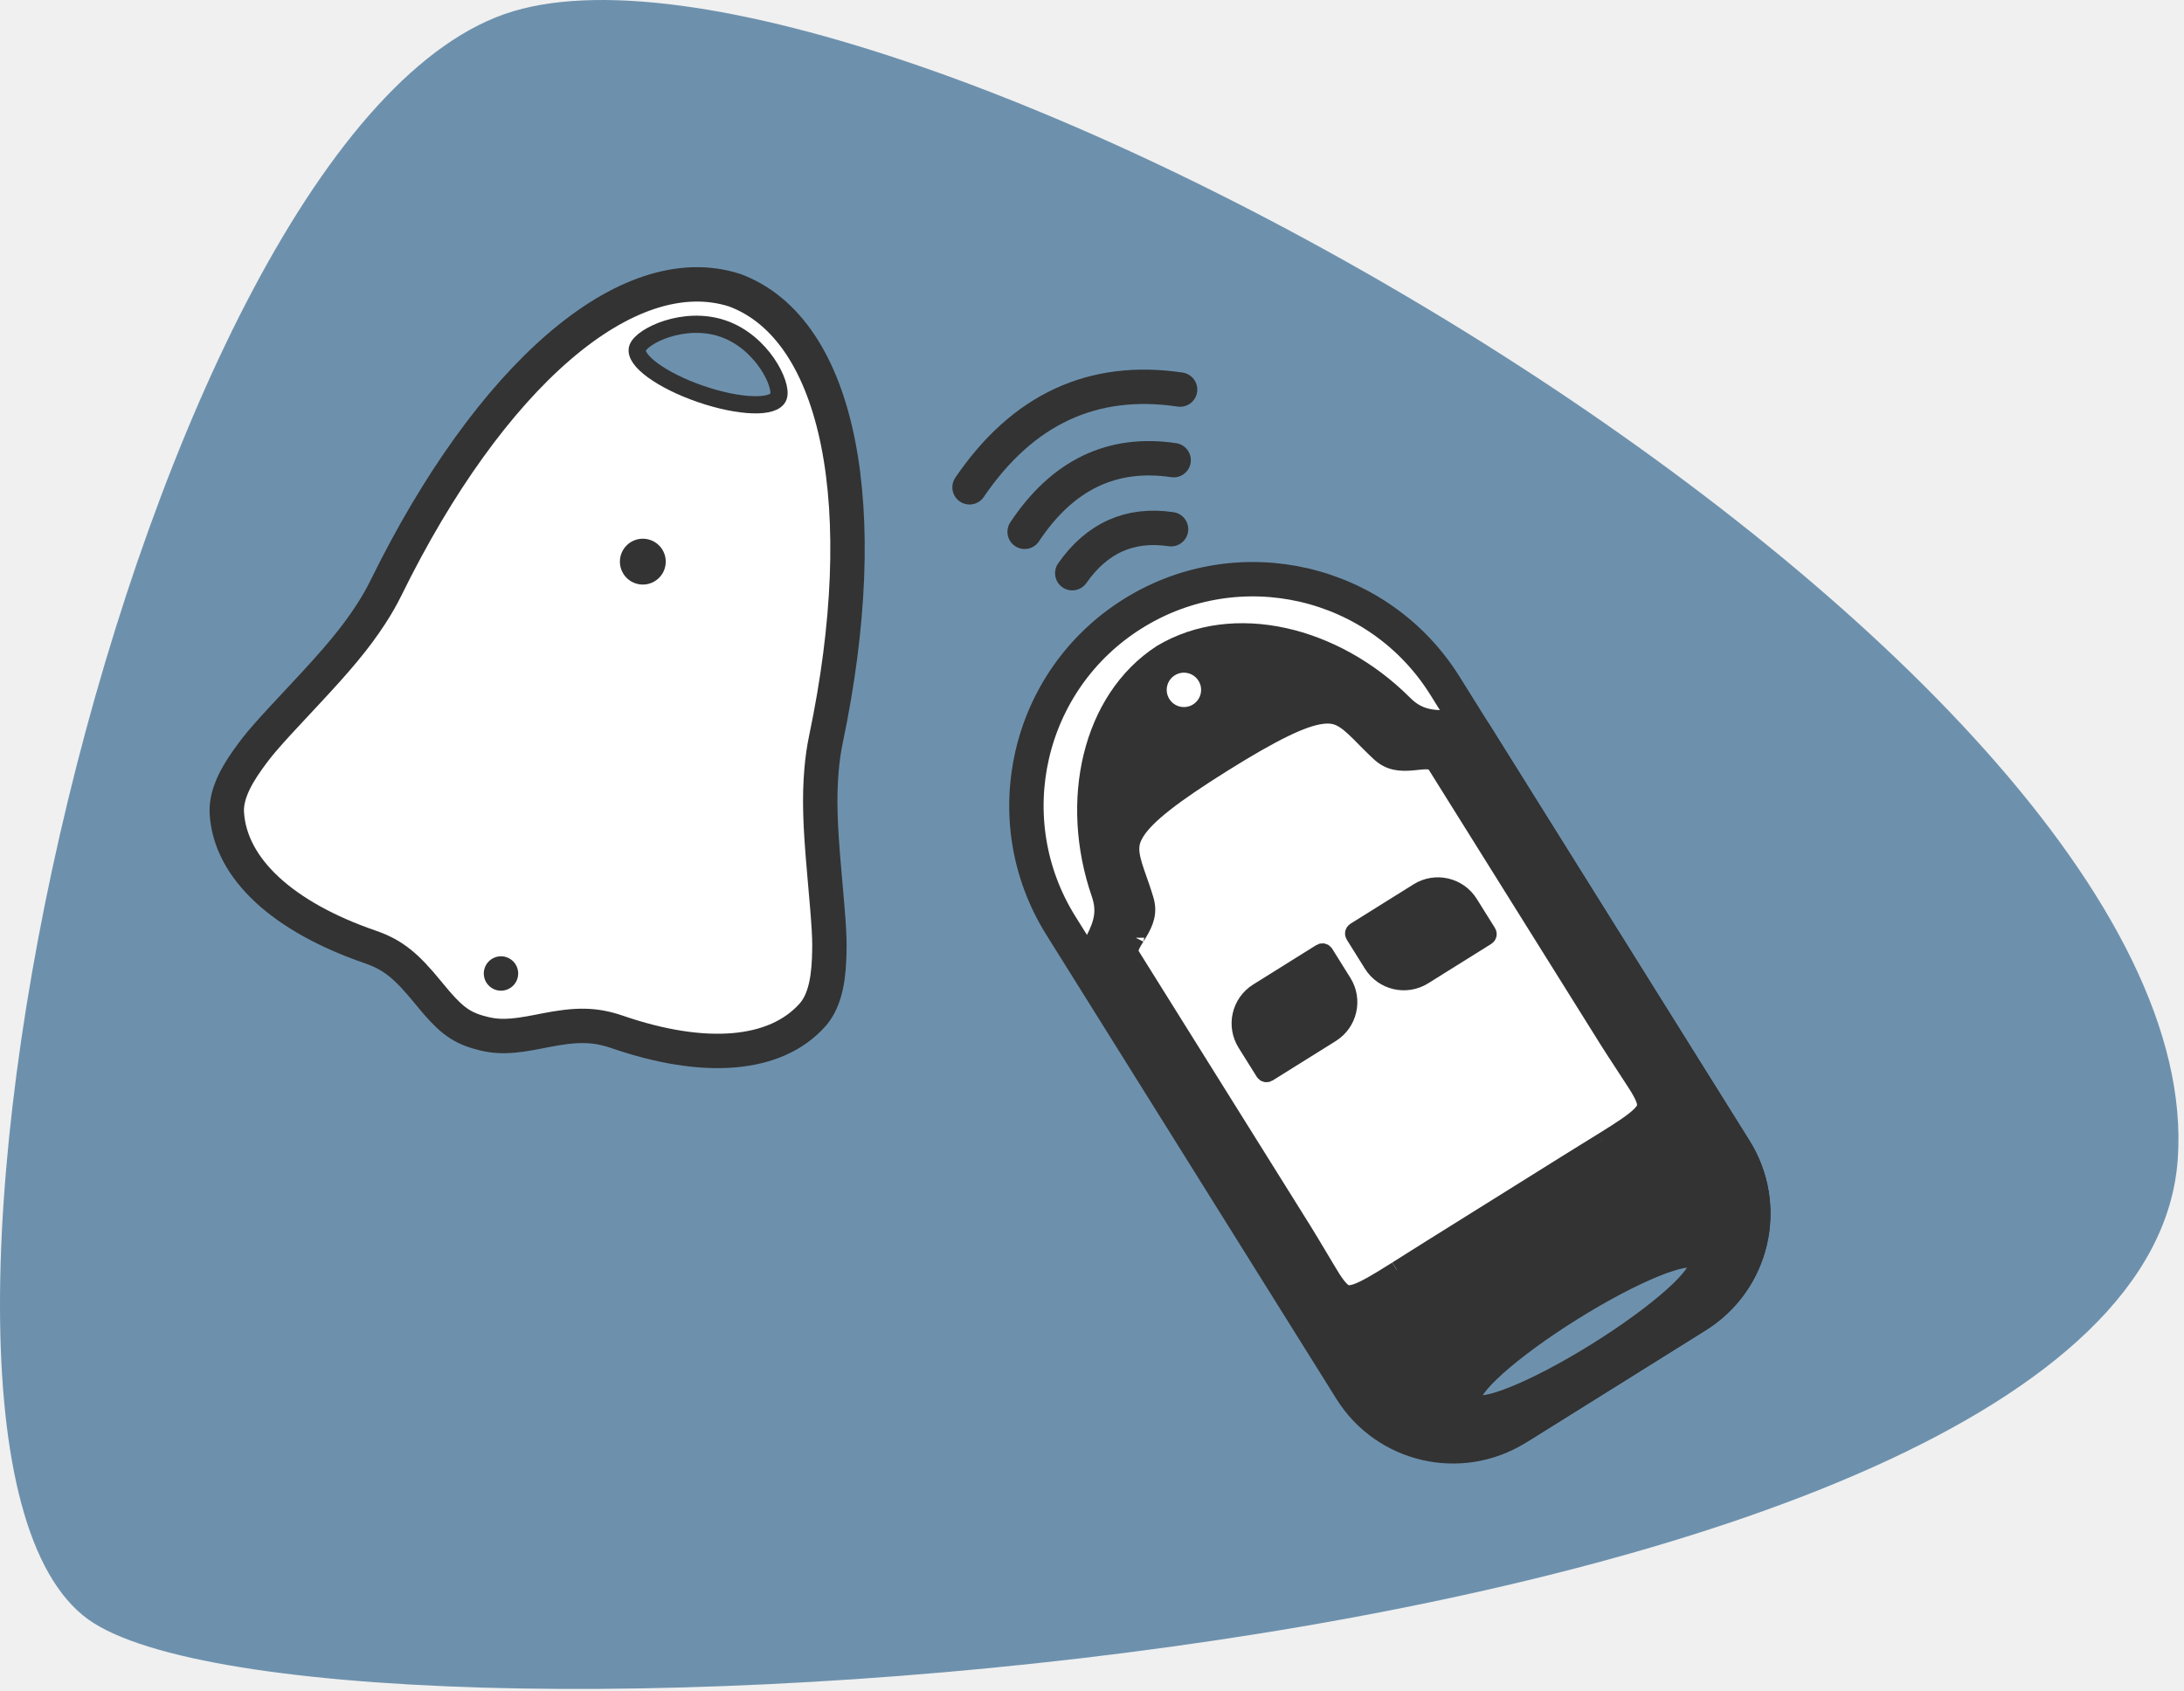
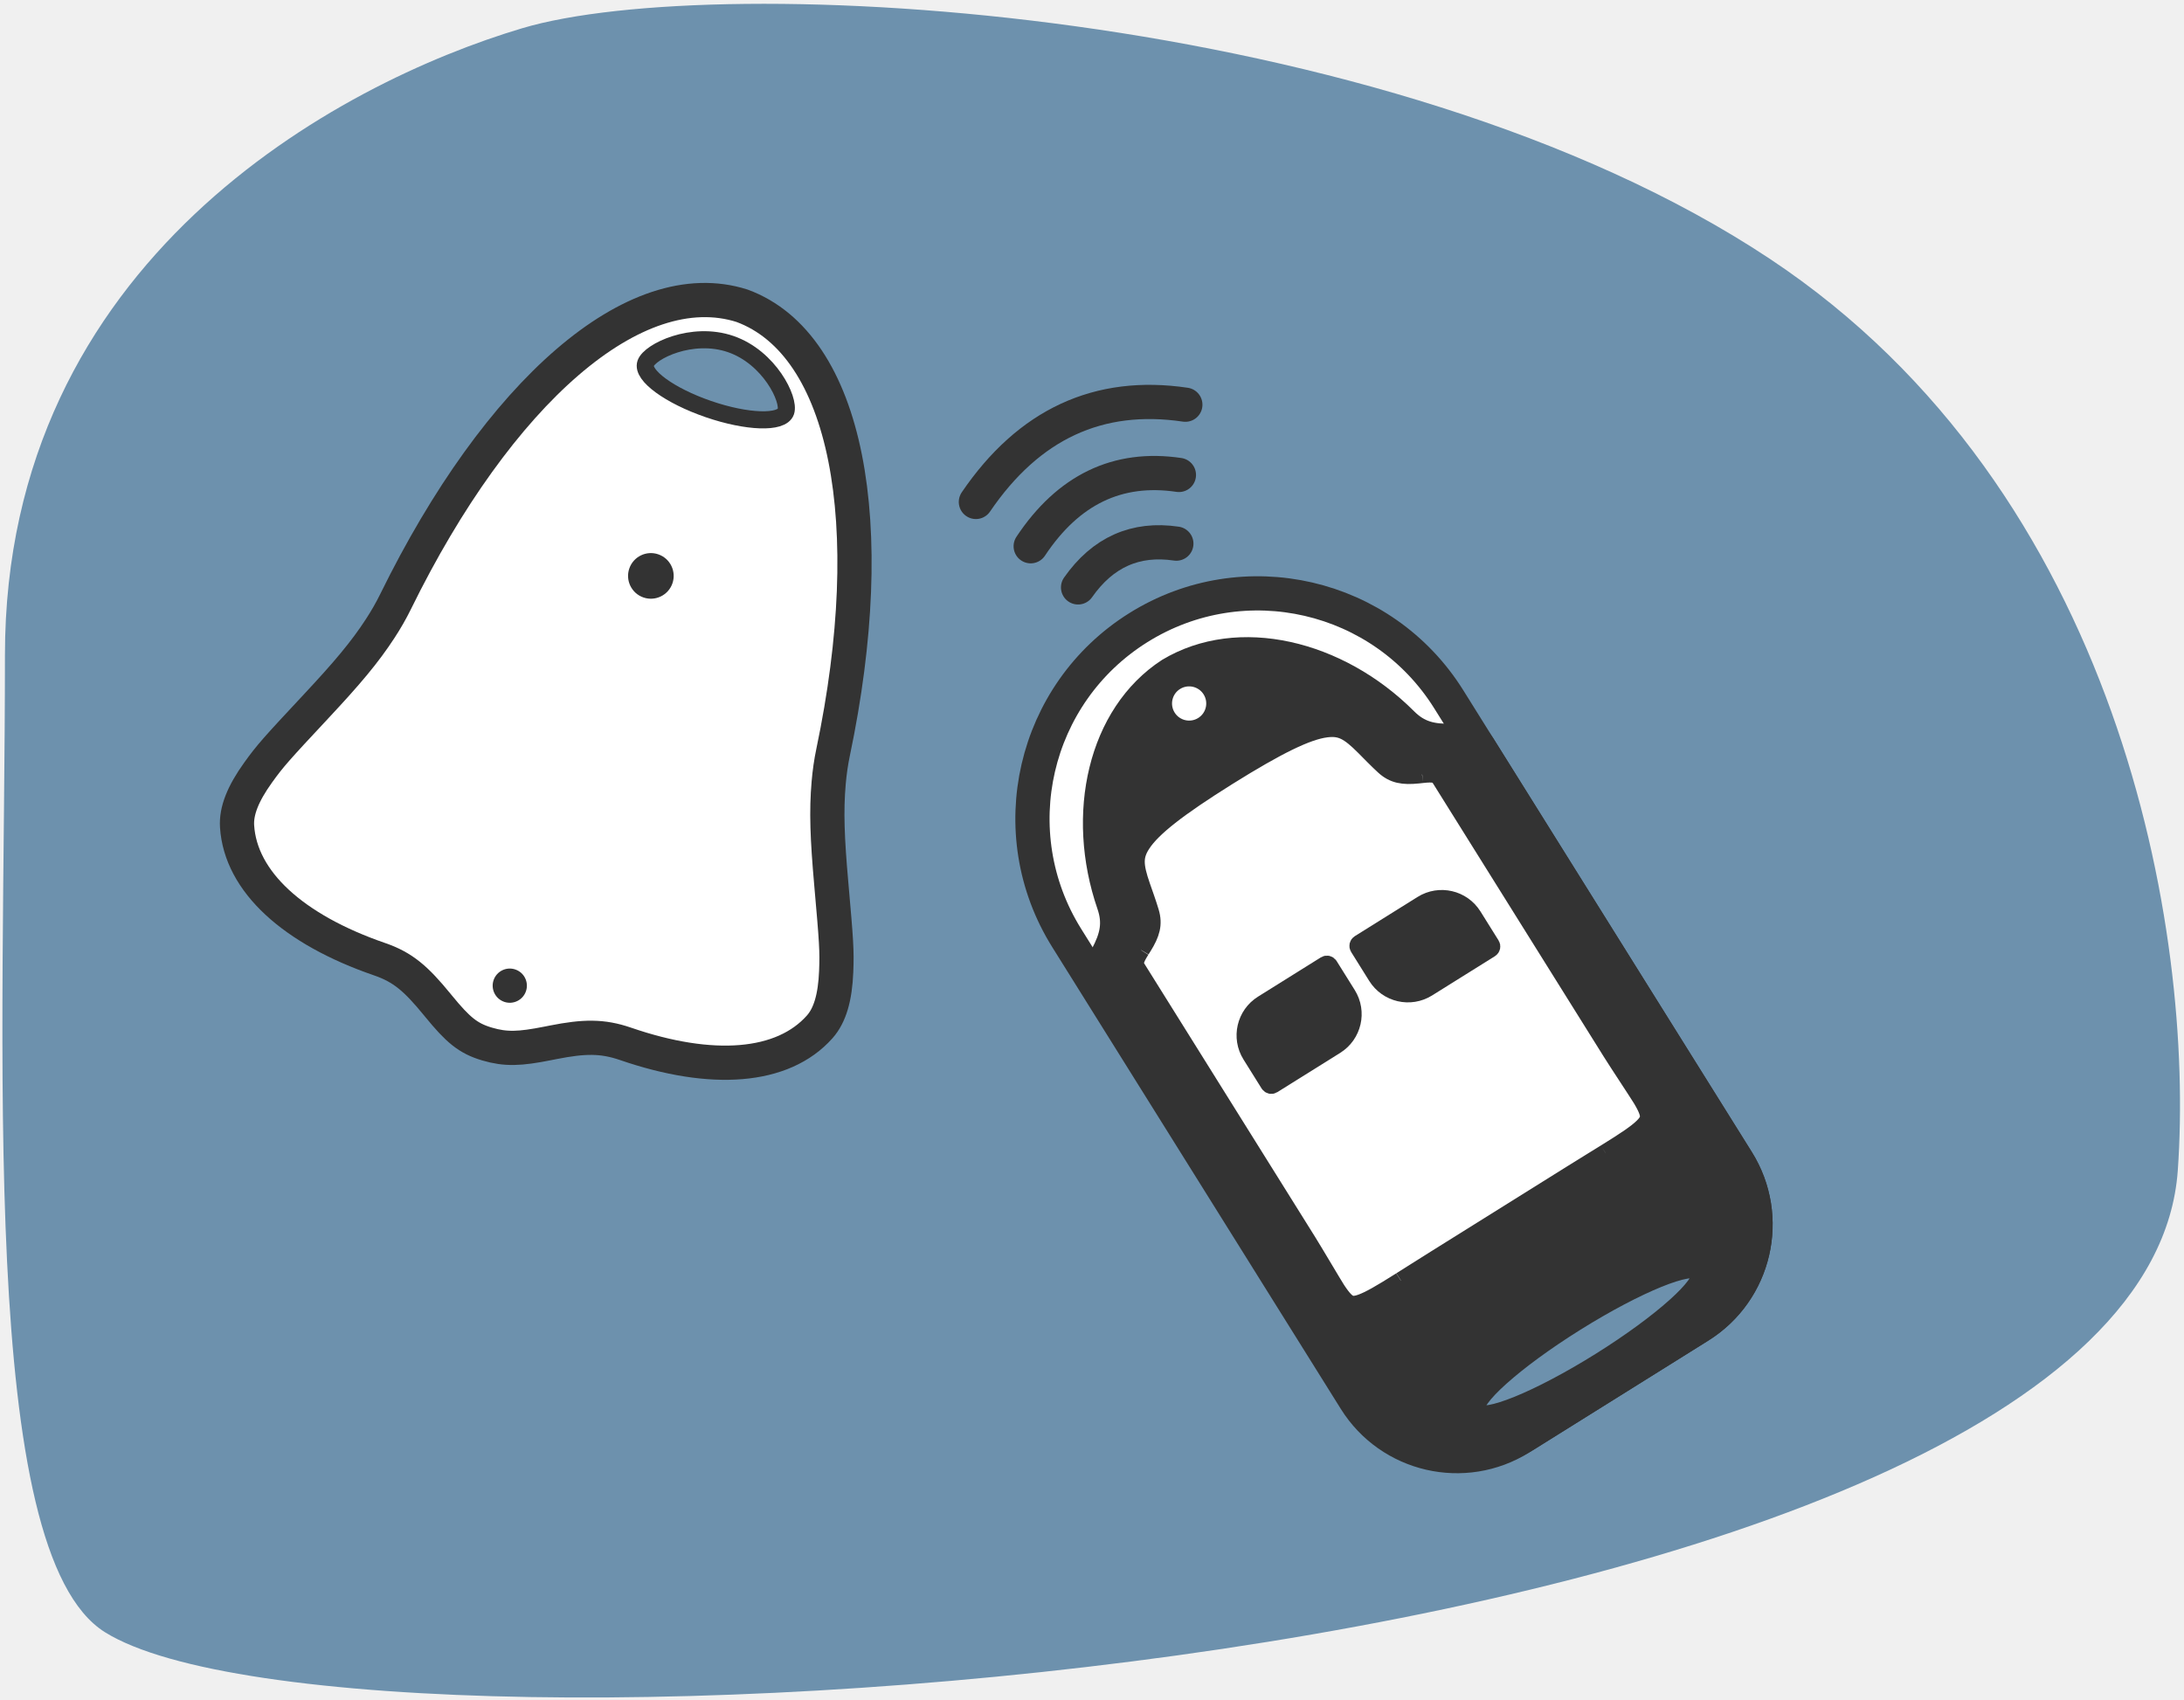
- <svg xmlns="http://www.w3.org/2000/svg" width="381px" height="295px" viewBox="0 0 381 295" version="1.1">
+ <svg xmlns="http://www.w3.org/2000/svg" width="383px" height="298px" viewBox="0 0 383 298" version="1.1">
  <g id="Page-1" stroke="none" stroke-width="1" fill="none" fill-rule="evenodd">
-     <g id="My-work" transform="translate(-220, -459)" fill-rule="nonzero">
-       <g id="Group-7" transform="translate(220, 459)">
+     <g id="My-work" transform="translate(-218, -456)" fill-rule="nonzero">
+       <g id="Group-7" transform="translate(218, 456)">
        <g id="clickndig">
-           <path d="M89.569,1.953 C155.133,-17.6 386.158,114.026 379.911,202.264 C373.665,290.502 60.544,310.762 16.422,283.249 C-27.699,255.737 24.005,21.506 89.569,1.953 Z" id="Rectangle" fill="#6D91AD" />
-           <g id="Group-2" transform="translate(238.9655, 173.2135) rotate(-32) translate(-238.9655, -173.2135) translate(196.4655, 92.21346)">
+           <path d="M91.569,4.953 C125.854,-5.272 243.219,0.781 310.406,45.414 C371.703,86.134 384.891,163.167 381.911,205.264 C375.665,293.502 62.544,313.762 18.422,286.249 C-3.991,272.274 0.868,184.068 0.868,114.864 C0.868,45.659 59.311,14.573 91.569,4.953 Z" id="Rectangle" fill="#6D91AD" />
+           <g id="Group-2" transform="translate(240.9655, 176.2135) rotate(-32) translate(-240.9655, -176.2135) translate(198.4655, 95.21346)">
            <path d="M42.5,3 C20.685,3 3,20.685 3,42.5 L3,138 C3,149.598 12.402,159 24,159 L61,159 C72.598,159 82,149.598 82,138 L82,42.5 C82,20.685 64.315,3 42.5,3 Z" id="Rectangle" stroke="#333333" stroke-width="6" fill="#FFFFFF" />
-             <path d="M80.271,48.187 C80.267,48.185 80.264,48.183 80.26,48.181 C80.265,48.184 80.27,48.186 80.273,48.188 Z M80.273,48.188 C80.39,48.256 79.662,47.839 79.48,47.733 C76.504,46.005 74.96,44.394 74.268,41.392 C70.44,24.791 57.715,11.765 43.027,11.5 C28.285,11.761 15.56,24.786 11.732,41.388 C11.04,44.389 9.496,46 6.52,47.728 C6.342,47.832 5.636,48.236 5.721,48.187 C3.208,49.631 2.5,50.457 2.5,52.496 L2.5,137.996 C2.5,150.422 12.574,160.496 25,160.496 L25,160.496 L43,160.5 L61,160.5 C73.426,160.5 83.5,150.426 83.5,138 L83.5,52.5 C83.5,50.459 82.79,49.633 80.271,48.187 Z M5.735,48.179 C5.737,48.178 5.738,48.177 5.74,48.176 C5.739,48.177 5.737,48.178 5.735,48.179 Z" id="Combined-Shape" stroke="#333333" stroke-width="3" fill="#333333" />
-             <path d="M12.94,51.218 C12.941,51.218 12.943,51.217 12.944,51.216 C12.943,51.217 12.941,51.217 12.94,51.218 Z M12.93,51.223 C11.103,52.108 10.66,52.543 10.66,53.582 L10.66,110.103 C10.66,112.399 10.486,118.818 10.506,119.872 C10.548,121.98 10.803,122.949 11.334,123.438 C11.934,123.99 13.229,124.308 15.824,124.431 C17.053,124.489 18.523,124.506 20.844,124.498 C20.666,124.499 26.11,124.468 27.972,124.468 L56.028,124.468 C57.89,124.468 63.334,124.499 63.156,124.498 C65.477,124.506 66.947,124.489 68.176,124.431 C70.771,124.308 72.066,123.99 72.666,123.438 C73.197,122.949 73.452,121.98 73.494,119.872 C73.514,118.818 73.34,112.399 73.34,110.103 L73.34,53.582 C73.34,52.542 72.896,52.107 71.064,51.22 C71.161,51.267 70.587,50.99 70.443,50.92 C68.014,49.729 66.723,48.594 66.126,46.411 C65.911,45.624 65.719,44.844 65.508,43.925 C65.417,43.53 65.095,42.088 65.02,41.762 C64.135,37.913 63.358,36.583 61.013,35.506 C57.987,34.117 52.346,33.5 41.92,33.5 L41.921,33.5 C31.575,33.506 25.971,34.127 22.966,35.516 C20.637,36.592 19.863,37.922 18.98,41.762 C18.905,42.088 18.583,43.53 18.492,43.925 C18.281,44.844 18.089,45.624 17.874,46.411 C17.277,48.594 15.986,49.729 13.557,50.92 C13.415,50.989 12.855,51.259 12.93,51.223 Z M71.064,51.22 C71.062,51.219 71.059,51.218 71.056,51.216 C71.06,51.218 71.063,51.22 71.066,51.221 Z" id="Path" stroke="#333333" stroke-width="3" fill="#FFFFFF" />
+             <path d="M80.273,48.188 C80.39,48.256 79.662,47.839 79.48,47.733 C76.504,46.005 74.96,44.394 74.268,41.392 C70.44,24.791 57.715,11.765 43.027,11.5 C28.285,11.761 15.56,24.786 11.732,41.388 C11.04,44.389 9.496,46 6.52,47.728 C6.342,47.832 5.636,48.236 5.721,48.187 C3.208,49.631 2.5,50.457 2.5,52.496 L2.5,137.996 C2.5,150.422 12.574,160.496 25,160.496 L25,160.496 L43,160.5 L61,160.5 C73.426,160.5 83.5,150.426 83.5,138 L83.5,52.5 C83.5,50.459 82.79,49.633 80.271,48.187 Z M81.757,45.581 C81.756,45.58 81.754,45.579 81.753,45.578 C81.754,45.579 81.756,45.58 81.757,45.581 Z" id="Combined-Shape" stroke="#333333" stroke-width="3" fill="#333333" />
+             <path d="M41.92,33.5 C31.575,33.506 25.971,34.127 22.966,35.516 C20.637,36.592 19.863,37.922 18.98,41.762 C18.905,42.088 18.583,43.53 18.492,43.925 C18.281,44.844 18.089,45.624 17.874,46.411 C17.277,48.594 15.986,49.729 13.557,50.92 C13.415,50.989 12.855,51.259 12.93,51.223 C11.103,52.108 10.66,52.543 10.66,53.582 L10.66,110.103 C10.66,112.399 10.486,118.818 10.506,119.872 C10.548,121.98 10.803,122.949 11.334,123.438 C11.934,123.99 13.229,124.308 15.824,124.431 C17.053,124.489 18.523,124.506 20.844,124.498 C20.666,124.499 26.11,124.468 27.972,124.468 L56.028,124.468 C57.89,124.468 63.334,124.499 63.156,124.498 C65.477,124.506 66.947,124.489 68.176,124.431 C70.771,124.308 72.066,123.99 72.666,123.438 C73.197,122.949 73.452,121.98 73.494,119.872 C73.514,118.818 73.34,112.399 73.34,110.103 L73.34,53.582 C73.34,52.542 72.896,52.107 71.064,51.22 C71.161,51.267 70.587,50.99 70.443,50.92 C68.014,49.729 66.723,48.594 66.126,46.411 C65.911,45.624 65.719,44.844 65.508,43.925 C65.417,43.53 65.095,42.088 65.02,41.762 C64.135,37.913 63.358,36.583 61.013,35.506 C57.987,34.117 52.346,33.5 41.92,33.5 Z M72.376,48.522 C72.373,48.521 72.37,48.519 72.366,48.517 C72.369,48.519 72.372,48.52 72.376,48.522 Z" id="Path" stroke="#333333" stroke-width="3" fill="#FFFFFF" />
            <g id="Group" transform="translate(18, 69)" fill="#333333" stroke="#333333" stroke-width="3">
              <path d="M8,1.5 C4.41,1.5 1.5,4.41 1.5,8 L1.5,14 C1.5,14.276 1.724,14.5 2,14.5 L15,14.5 C18.59,14.5 21.5,11.59 21.5,8 L21.5,2 C21.5,1.724 21.276,1.5 21,1.5 L8,1.5 Z" id="Rectangle" />
              <path d="M34,1.5 C30.41,1.5 27.5,4.41 27.5,8 L27.5,14 C27.5,14.276 27.724,14.5 28,14.5 L41,14.5 C44.59,14.5 47.5,11.59 47.5,8 L47.5,2 C47.5,1.724 47.276,1.5 47,1.5 L34,1.5 Z" id="Rectangle" transform="translate(37.5, 8) scale(-1, 1) translate(-37.5, -8) " />
            </g>
            <ellipse id="Oval" stroke="#333333" stroke-width="3" fill="#6D91AD" cx="43" cy="151" rx="23" ry="4" />
            <circle id="Oval" fill="#FFFFFF" cx="43" cy="19" r="3" />
          </g>
-           <g id="signal" transform="translate(189.9978, 81.93185) rotate(-22) translate(-189.9978, -81.93185) translate(169.4978, 57.93185)" stroke="#333333" stroke-linecap="round" stroke-width="6">
+           <g id="signal" transform="translate(191.9978, 84.93185) rotate(-22) translate(-191.9978, -84.93185) translate(171.4978, 60.93185)" stroke="#333333" stroke-linecap="round" stroke-width="6">
            <path d="M12.428,44.331 C14.143,40.97 16.333,38.456 19,36.789 C21.667,35.123 24.809,34.303 28.428,34.331" id="line-1" transform="translate(20.42849, 39.33062) rotate(-330) translate(-20.42849, -39.33062) " />
            <path d="M8.393,36.929 C10.964,31.552 14.25,27.53 18.25,24.863 C22.25,22.196 26.964,20.885 32.393,20.929" id="line-2" transform="translate(20.39259, 28.9287) rotate(-330) translate(-20.39259, -28.9287) " />
            <path d="M3.223,29.027 C6.866,21.633 11.52,16.103 17.187,12.437 C22.854,8.77 29.532,6.967 37.223,7.028" id="line-3" transform="translate(20.22272, 18.02678) rotate(-330) translate(-20.22272, -18.02678) " />
          </g>
-           <g id="Group" transform="translate(106.1182, 115.4875) rotate(19) translate(-106.1182, -115.4875) translate(48.1182, 43.98753)">
+           <g id="Group" transform="translate(108.1182, 118.4875) rotate(19) translate(-108.1182, -118.4875) translate(50.1182, 46.98753)">
            <path d="M57.711,3.001 C38.021,3.443 22.229,31.217 17.134,71.868 C16.919,73.588 16.581,75.349 16.126,77.168 C14.916,82.005 13.187,86.461 9.946,93.722 C5.756,103.11 5.157,104.529 4.112,108.006 C2.794,112.396 2.644,115.652 3.682,118.143 C7.424,127.122 18.878,132.045 34.907,132.045 C39.257,132.045 42.086,133.209 47.027,136.259 C47.194,136.362 47.194,136.362 47.359,136.464 C51.922,139.282 54.084,140.133 57.574,139.974 C61.005,139.818 63.265,138.923 67.56,136.423 C67.784,136.293 67.784,136.293 68.01,136.161 C68.237,136.029 68.331,135.974 68.466,135.896 C73.186,133.161 76.182,132.04 80.514,132.04 C96.544,132.04 107.998,127.117 111.74,118.138 C112.778,115.647 112.628,112.391 111.309,108.001 C110.265,104.524 109.666,103.105 105.476,93.717 C102.235,86.456 100.506,82 99.296,77.163 C98.841,75.344 98.503,73.583 98.288,71.863 C93.193,31.211 77.401,3.439 57.711,3.001 Z" id="Path" stroke="#333333" stroke-width="6" fill="#FFFFFF" />
            <path d="M58,22.054 C65.18,22.054 71,20.263 71,18.054 C71,15.845 65.18,10 58,10 C50.82,10 45,15.845 45,18.054 C45,20.263 50.82,22.054 58,22.054 Z" id="Oval" stroke="#333333" stroke-width="3" fill="#6D91AD" />
            <circle id="Oval" fill="#333333" cx="58" cy="129" r="3" />
            <circle id="Oval" fill="#333333" cx="58" cy="53" r="4" />
          </g>
        </g>
      </g>
    </g>
  </g>
</svg>
